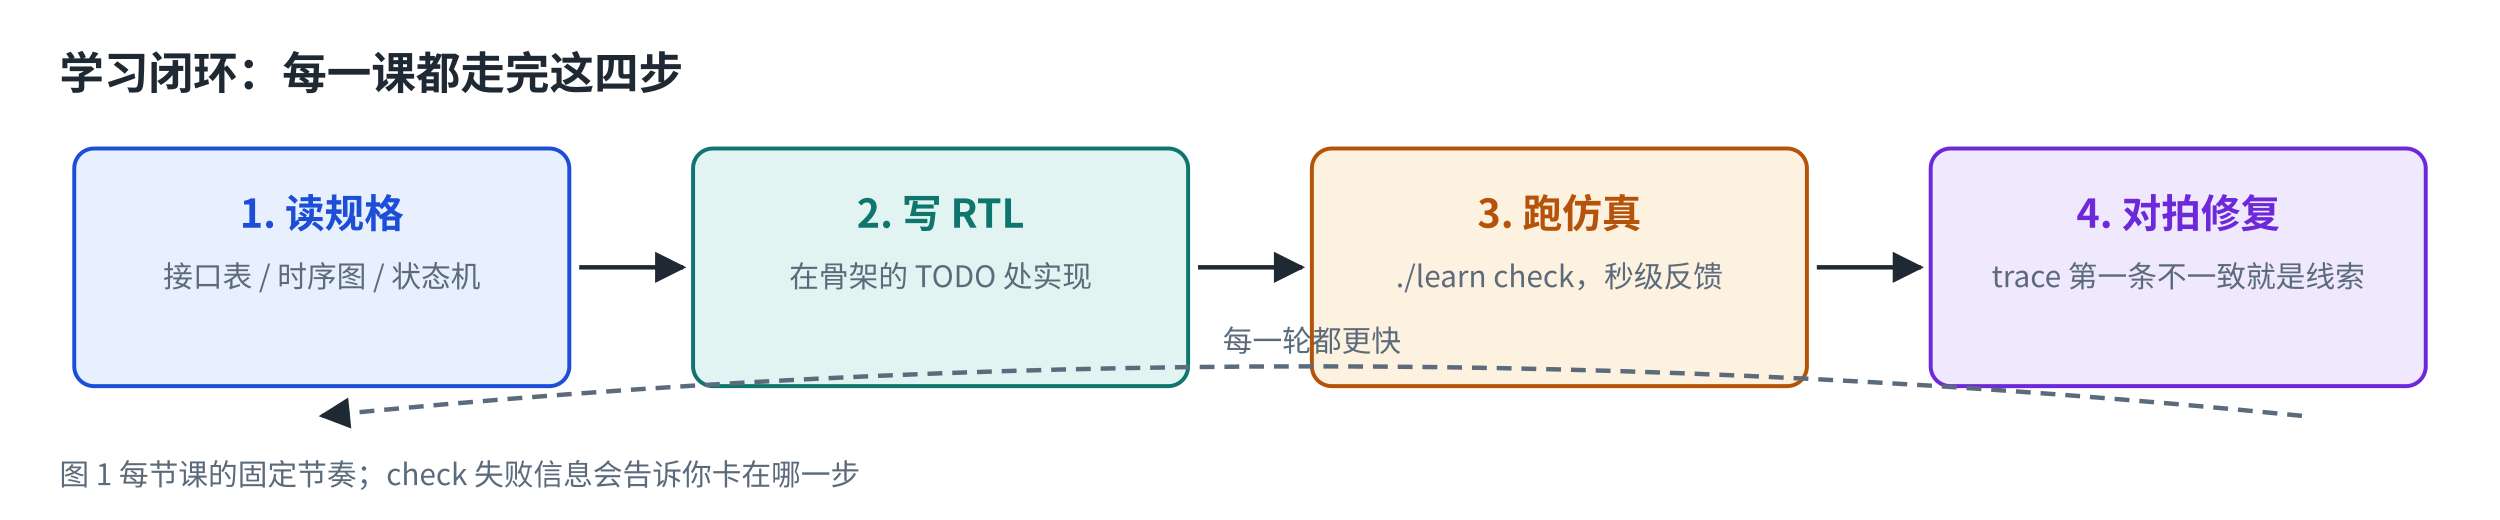
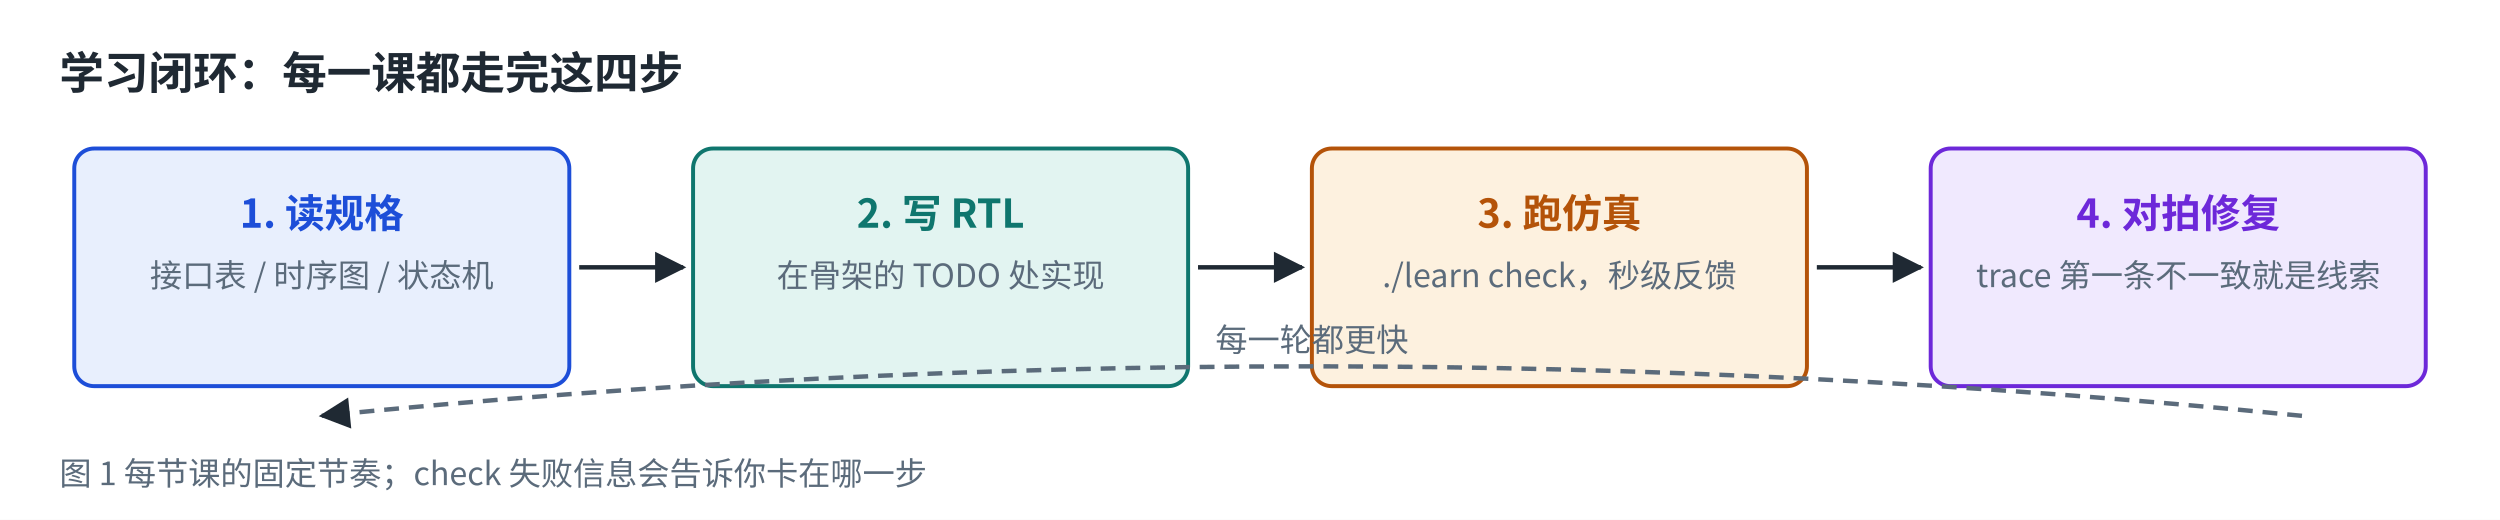
<svg xmlns="http://www.w3.org/2000/svg" width="1010" height="210" viewBox="0 0 1010 210">
  <defs>
    <marker id="arrowhead" viewBox="0 0 10 10" refX="9" refY="5" markerWidth="7" markerHeight="7" orient="auto-start-reverse">
      <path d="M 0 0 L 10 5 L 0 10 z" fill="#1f2933" />
    </marker>
  </defs>
  <rect width="1010" height="210" fill="#ffffff" />
  <rect x="30" y="60" width="200" height="96" rx="8" ry="8" fill="#e8effd" stroke="#1d4ed8" stroke-width="1.6" />
  <text x="130" y="92" font-family="'Noto Sans CJK SC','Noto Sans CJK JP',sans-serif" font-size="16" font-weight="700" fill="#1d4ed8" text-anchor="middle">
    <tspan x="130" dy="0">1. 读规格</tspan>
  </text>
-   <text x="130" y="116" font-family="'Noto Sans CJK SC','Noto Sans CJK JP',sans-serif" font-size="12" font-weight="400" fill="#5b6b7b" text-anchor="middle">
+   <text x="130" y="116" font-family="'Noto Sans CJK SC','Noto Sans CJK JP',sans-serif" font-size="13" font-weight="400" fill="#5b6b7b" text-anchor="middle">
    <tspan x="130" dy="0">接口表 / 时序图 / 状态机</tspan>
  </text>
  <path d="M 234 108 L 276 108" fill="none" stroke="#1f2933" stroke-width="1.8" marker-end="url(#arrowhead)" />
  <rect x="280" y="60" width="200" height="96" rx="8" ry="8" fill="#e2f4f1" stroke="#0f766e" stroke-width="1.6" />
  <text x="380" y="92" font-family="'Noto Sans CJK SC','Noto Sans CJK JP',sans-serif" font-size="16" font-weight="700" fill="#0f766e" text-anchor="middle">
    <tspan x="380" dy="0">2. 写 RTL</tspan>
  </text>
-   <text x="380" y="116" font-family="'Noto Sans CJK SC','Noto Sans CJK JP',sans-serif" font-size="12" font-weight="400" fill="#5b6b7b" text-anchor="middle">
+   <text x="380" y="116" font-family="'Noto Sans CJK SC','Noto Sans CJK JP',sans-serif" font-size="13" font-weight="400" fill="#5b6b7b" text-anchor="middle">
    <tspan x="380" dy="0">在骨架的 TODO 处实现</tspan>
  </text>
  <path d="M 484 108 L 526 108" fill="none" stroke="#1f2933" stroke-width="1.8" marker-end="url(#arrowhead)" />
  <rect x="530" y="60" width="200" height="96" rx="8" ry="8" fill="#fdf1df" stroke="#b45309" stroke-width="1.6" />
  <text x="630" y="92" font-family="'Noto Sans CJK SC','Noto Sans CJK JP',sans-serif" font-size="16" font-weight="700" fill="#b45309" text-anchor="middle">
    <tspan x="630" dy="0">3. 跑仿真</tspan>
  </text>
-   <text x="630" y="116" font-family="'Noto Sans CJK SC','Noto Sans CJK JP',sans-serif" font-size="12" font-weight="400" fill="#5b6b7b" text-anchor="middle">
+   <text x="630" y="116" font-family="'Noto Sans CJK SC','Noto Sans CJK JP',sans-serif" font-size="13" font-weight="400" fill="#5b6b7b" text-anchor="middle">
    <tspan x="630" dy="0">./learn check，秒级反馈</tspan>
  </text>
  <path d="M 734 108 L 776 108" fill="none" stroke="#1f2933" stroke-width="1.8" marker-end="url(#arrowhead)" />
  <rect x="780" y="60" width="200" height="96" rx="8" ry="8" fill="#f0e9fe" stroke="#6d28d9" stroke-width="1.6" />
  <text x="880" y="92" font-family="'Noto Sans CJK SC','Noto Sans CJK JP',sans-serif" font-size="16" font-weight="700" fill="#6d28d9" text-anchor="middle">
    <tspan x="880" dy="0">4. 对拍修复</tspan>
  </text>
-   <text x="880" y="116" font-family="'Noto Sans CJK SC','Noto Sans CJK JP',sans-serif" font-size="12" font-weight="400" fill="#5b6b7b" text-anchor="middle">
+   <text x="880" y="116" font-family="'Noto Sans CJK SC','Noto Sans CJK JP',sans-serif" font-size="13" font-weight="400" fill="#5b6b7b" text-anchor="middle">
    <tspan x="880" dy="0">trace 第一条不一致就是线索</tspan>
  </text>
  <path d="M 930 168 Q 530.0 128.0 130 168" fill="none" stroke="#5b6b7b" stroke-width="1.8" marker-end="url(#arrowhead)" stroke-dasharray="6 4" />
-   <text x="530.0" y="142.0" font-family="'Noto Sans CJK SC','Noto Sans CJK JP',sans-serif" font-size="12" font-weight="400" fill="#5b6b7b" text-anchor="middle">
+   <text x="530.0" y="142.0" font-family="'Noto Sans CJK SC','Noto Sans CJK JP',sans-serif" font-size="13" font-weight="400" fill="#5b6b7b" text-anchor="middle">
    <tspan x="530.0" dy="0">每一轮都更快</tspan>
  </text>
  <text x="24" y="36" font-family="'Noto Sans CJK SC','Noto Sans CJK JP',sans-serif" font-size="18" font-weight="700" fill="#1f2933" text-anchor="start">
    <tspan x="24" dy="0">学习闭环：每一课都走完这四步</tspan>
  </text>
-   <text x="24" y="196" font-family="'Noto Sans CJK SC','Noto Sans CJK JP',sans-serif" font-size="12" font-weight="400" fill="#5b6b7b" text-anchor="start">
+   <text x="24" y="196" font-family="'Noto Sans CJK SC','Noto Sans CJK JP',sans-serif" font-size="13" font-weight="400" fill="#5b6b7b" text-anchor="start">
    <tspan x="24" dy="0">图 1  每节课的固定节奏；check 失败信息会告诉你卡在哪一步</tspan>
  </text>
</svg>
